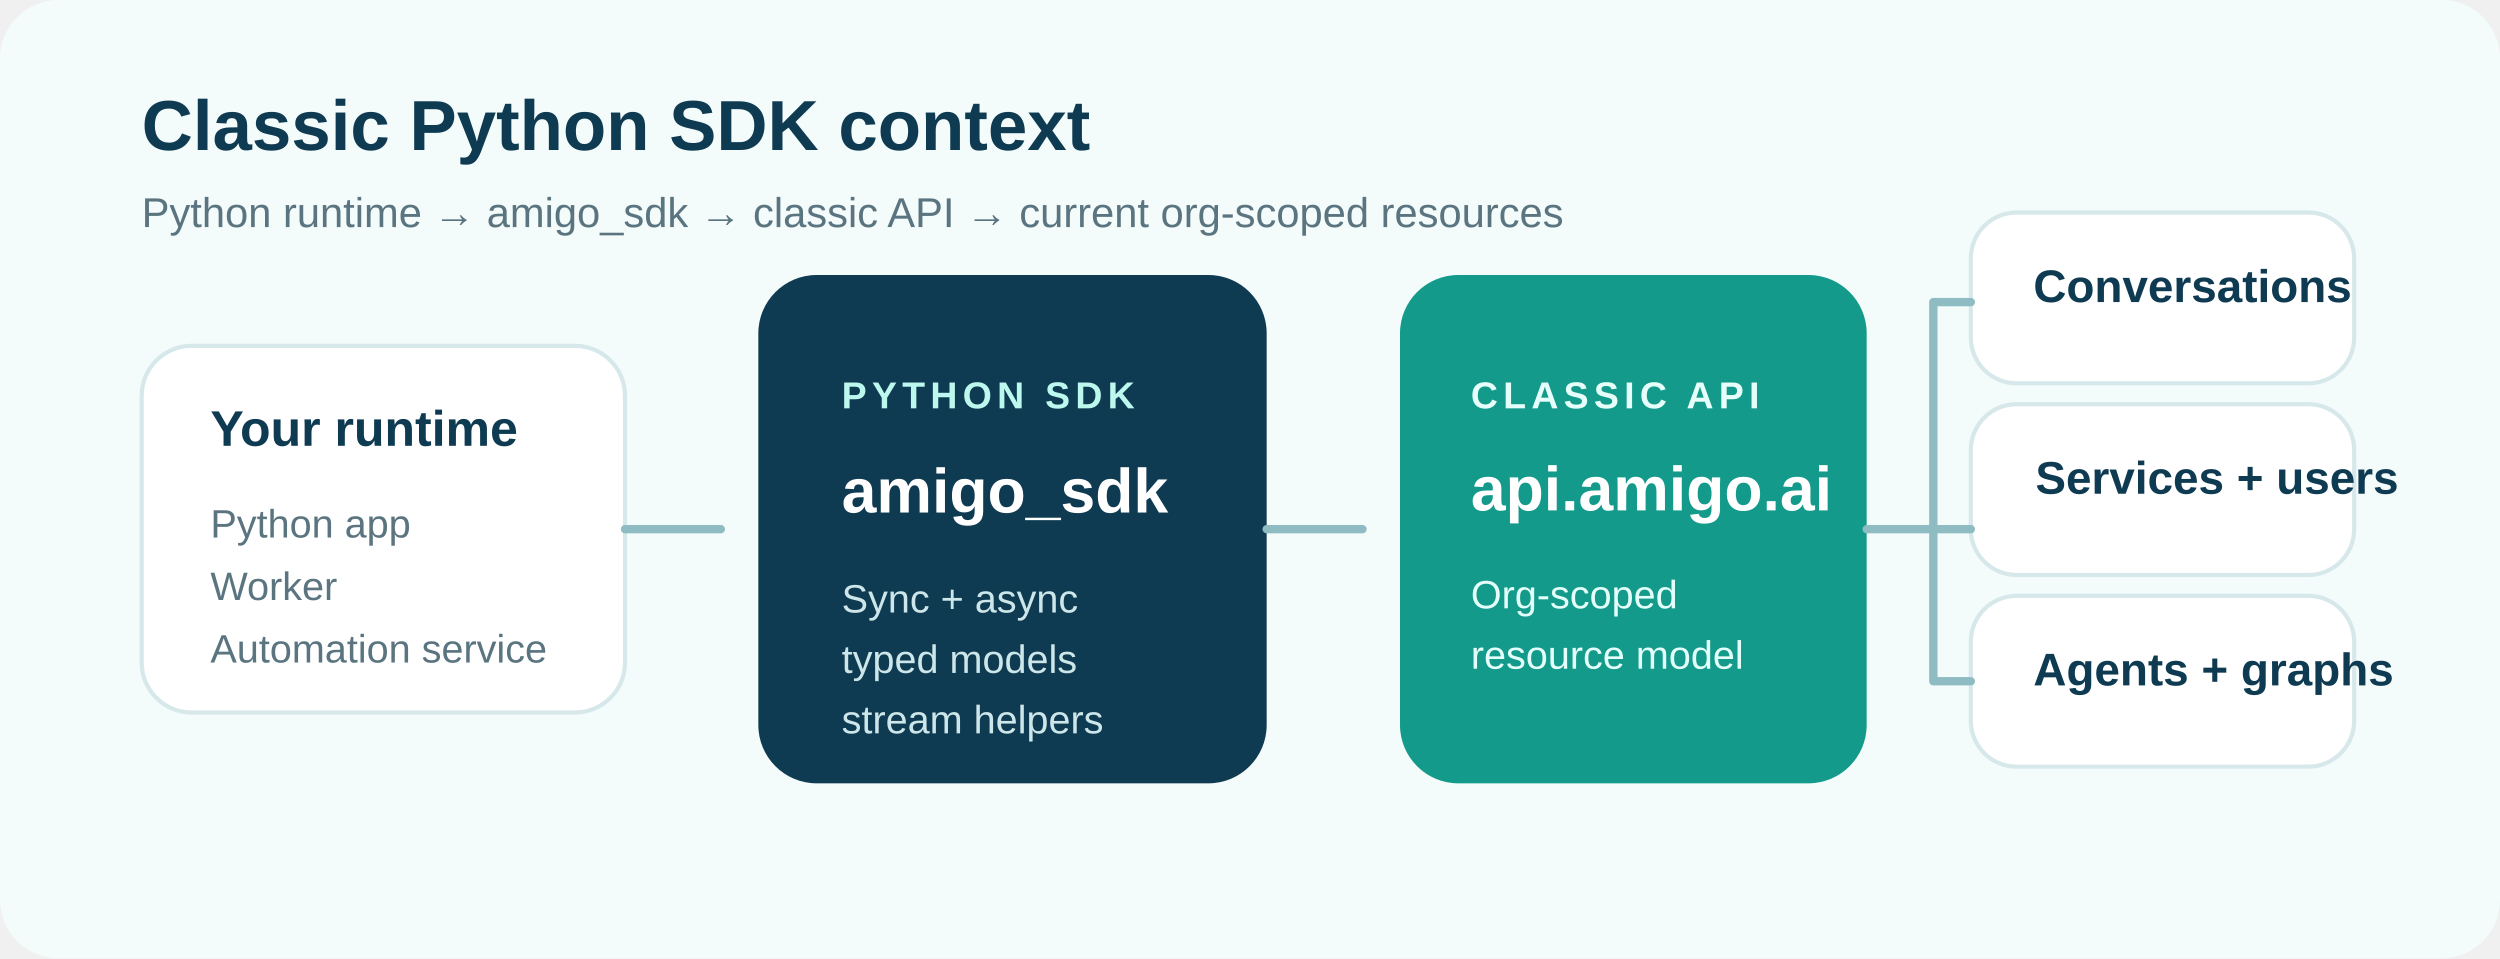
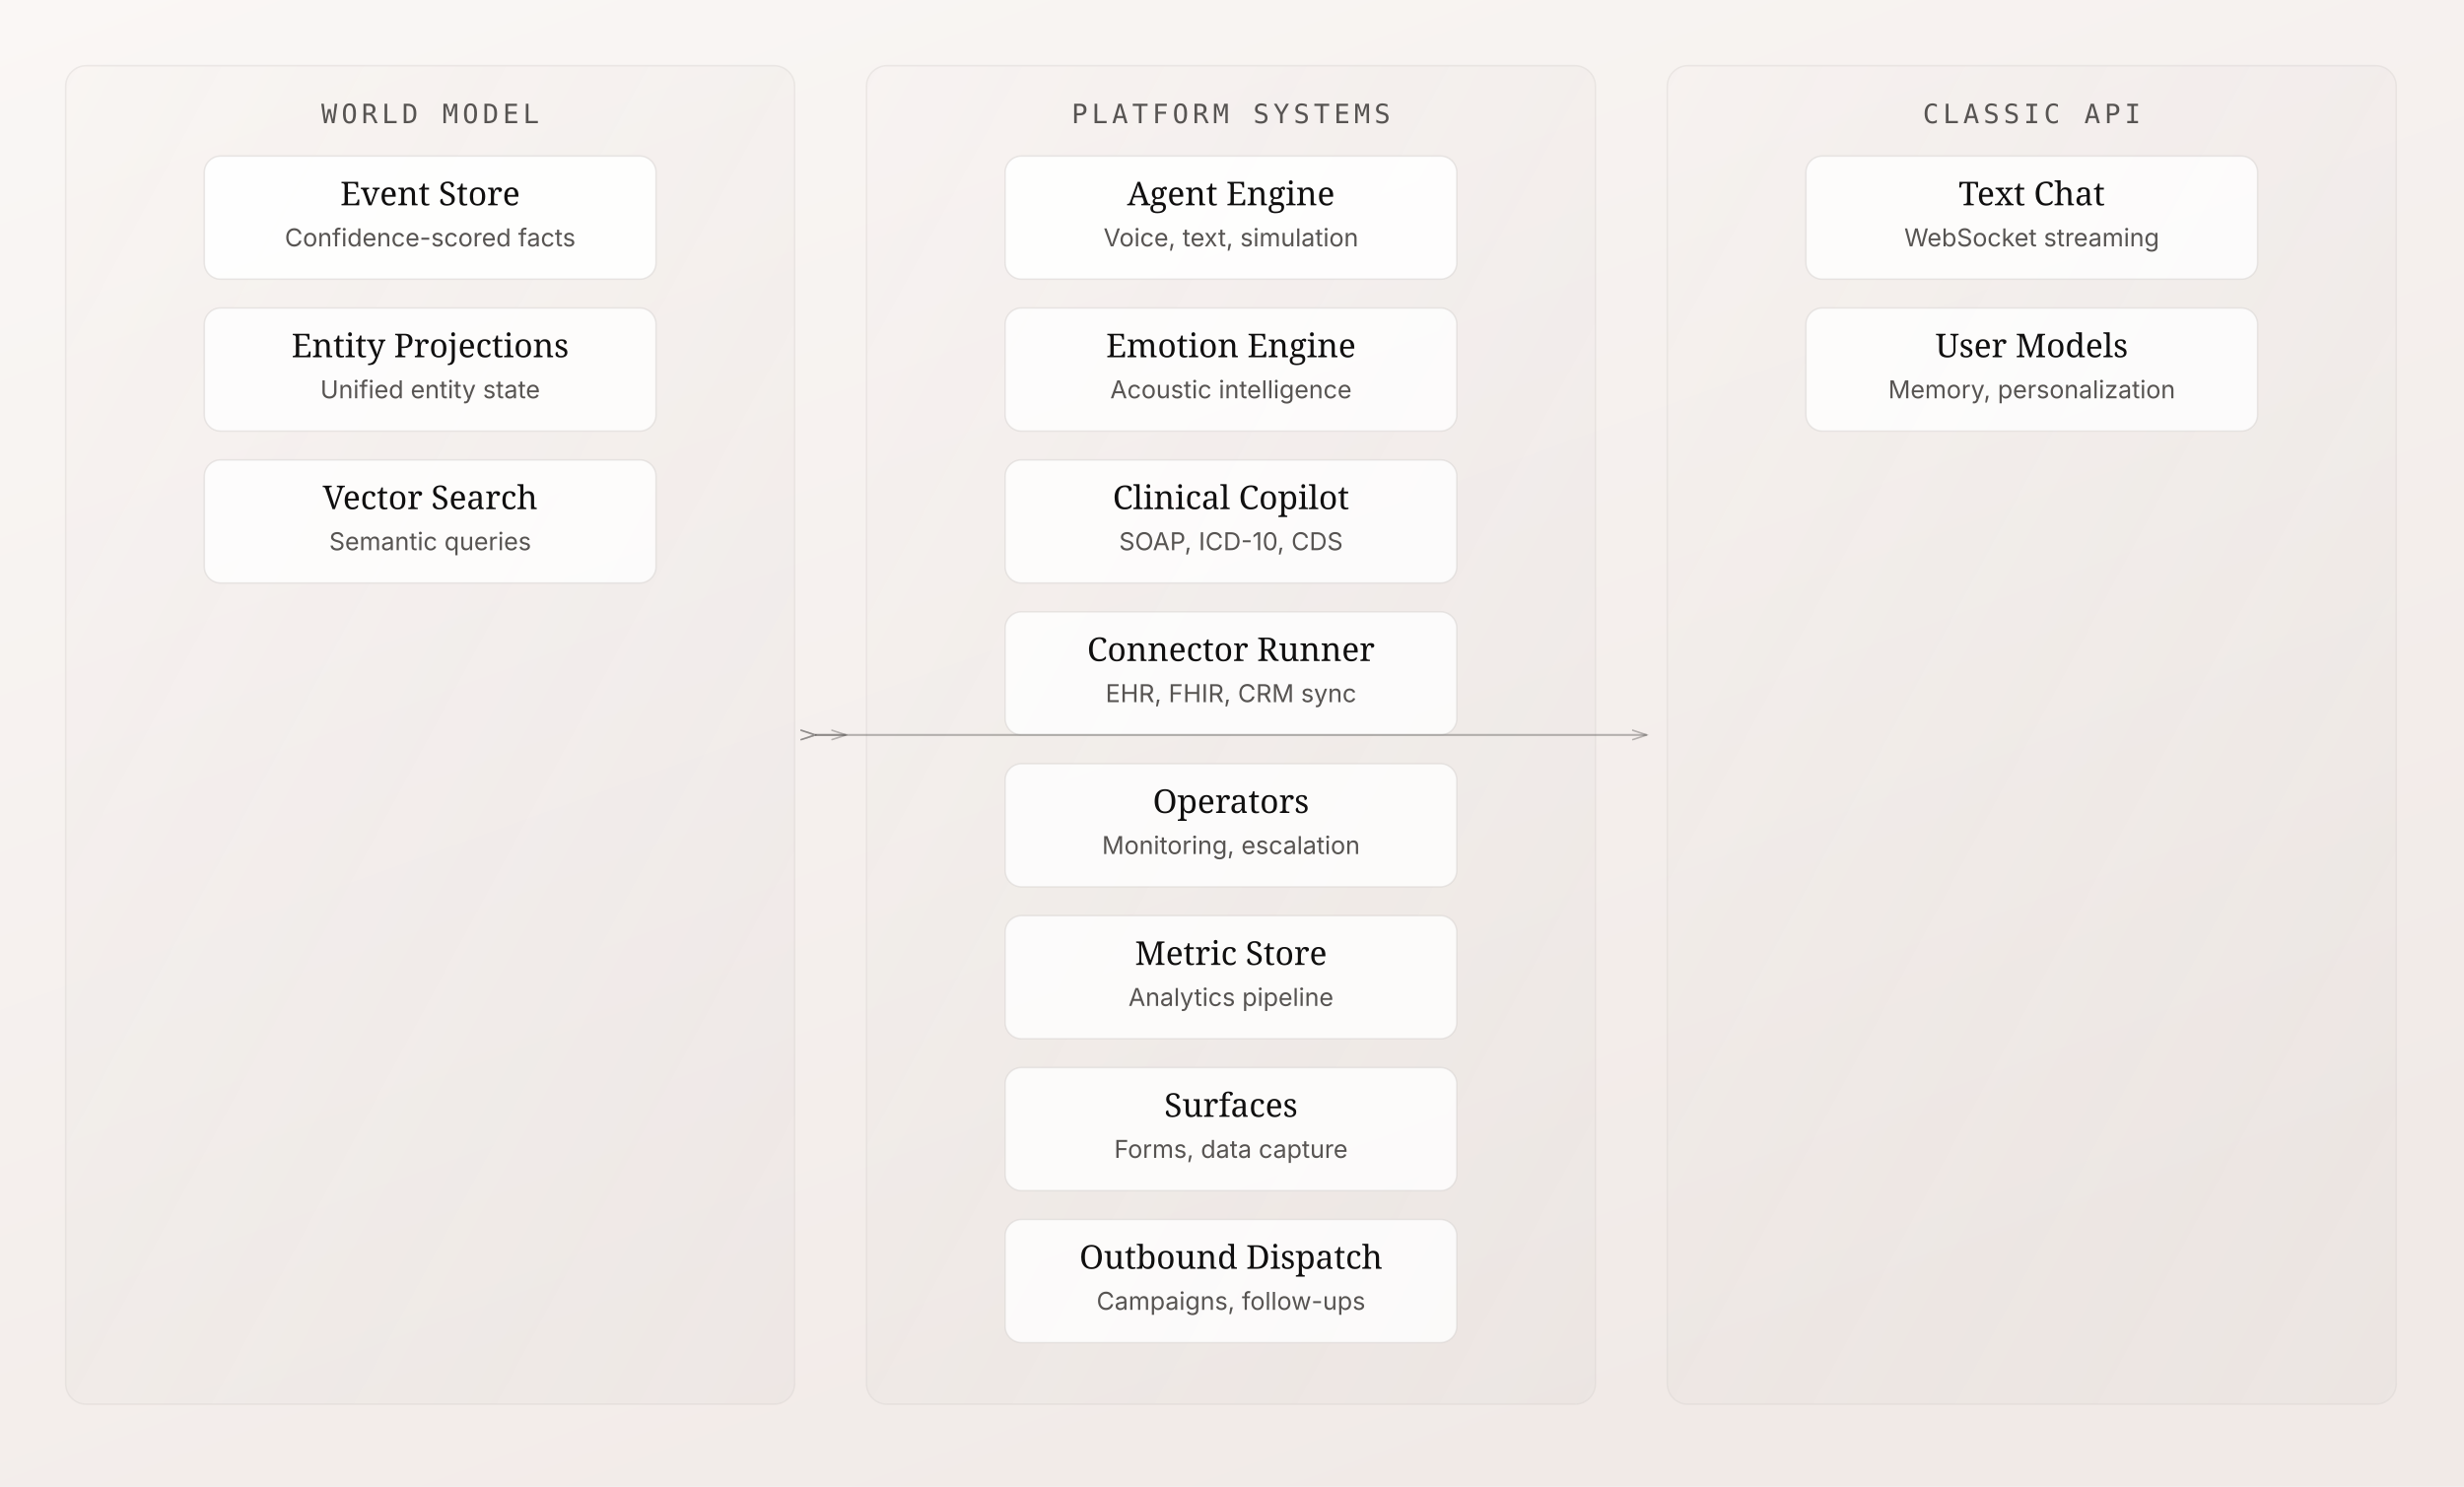
- <svg xmlns="http://www.w3.org/2000/svg" width="1200" height="460" viewBox="0 0 1200 460" fill="none">
-   <rect width="1200" height="460" rx="28" fill="#F3FBFB" />
-   <text x="68" y="72" fill="#0F3B52" font-family="Arial, Helvetica, sans-serif" font-size="34" font-weight="700">Classic Python SDK context</text>
-   <text x="68" y="109" fill="#5A7480" font-family="Arial, Helvetica, sans-serif" font-size="20">Python runtime → amigo_sdk → classic API → current org-scoped resources</text>
-   <rect x="68" y="166" width="232" height="176" rx="24" fill="#FFFFFF" stroke="#D6E8EA" stroke-width="2" />
-   <text x="101" y="214" fill="#0F3B52" font-family="Arial, Helvetica, sans-serif" font-size="24" font-weight="700">Your runtime</text>
-   <text x="101" y="258" fill="#5A7480" font-family="Arial, Helvetica, sans-serif" font-size="19">Python app</text>
-   <text x="101" y="288" fill="#5A7480" font-family="Arial, Helvetica, sans-serif" font-size="19">Worker</text>
-   <text x="101" y="318" fill="#5A7480" font-family="Arial, Helvetica, sans-serif" font-size="19">Automation service</text>
-   <rect x="364" y="132" width="244" height="244" rx="28" fill="#0F3B52" />
-   <text x="404" y="196" fill="#BDF8EE" font-family="Arial, Helvetica, sans-serif" font-size="18" font-weight="700" letter-spacing="0.14em">PYTHON SDK</text>
-   <text x="404" y="246" fill="#FFFFFF" font-family="Arial, Helvetica, sans-serif" font-size="30" font-weight="700">amigo_sdk</text>
-   <text x="404" y="294" fill="#CDE6E9" font-family="Arial, Helvetica, sans-serif" font-size="19">Sync + async</text>
-   <text x="404" y="323" fill="#CDE6E9" font-family="Arial, Helvetica, sans-serif" font-size="19">typed models</text>
-   <text x="404" y="352" fill="#CDE6E9" font-family="Arial, Helvetica, sans-serif" font-size="19">stream helpers</text>
-   <rect x="672" y="132" width="224" height="244" rx="28" fill="#139A8A" />
-   <text x="706" y="196" fill="#E6FFFB" font-family="Arial, Helvetica, sans-serif" font-size="18" font-weight="700" letter-spacing="0.14em">CLASSIC API</text>
-   <text x="706" y="245" fill="#FFFFFF" font-family="Arial, Helvetica, sans-serif" font-size="30" font-weight="700">api.amigo.ai</text>
-   <text x="706" y="292" fill="#E4FFFA" font-family="Arial, Helvetica, sans-serif" font-size="19">Org-scoped</text>
-   <text x="706" y="321" fill="#E4FFFA" font-family="Arial, Helvetica, sans-serif" font-size="19">resource model</text>
-   <rect x="946" y="102" width="184" height="82" rx="22" fill="#FFFFFF" stroke="#D6E8EA" stroke-width="2" />
-   <rect x="946" y="194" width="184" height="82" rx="22" fill="#FFFFFF" stroke="#D6E8EA" stroke-width="2" />
-   <rect x="946" y="286" width="184" height="82" rx="22" fill="#FFFFFF" stroke="#D6E8EA" stroke-width="2" />
-   <text x="976" y="145" fill="#0F3B52" font-family="Arial, Helvetica, sans-serif" font-size="22" font-weight="700">Conversations</text>
-   <text x="977" y="237" fill="#0F3B52" font-family="Arial, Helvetica, sans-serif" font-size="22" font-weight="700">Services + users</text>
-   <text x="976" y="329" fill="#0F3B52" font-family="Arial, Helvetica, sans-serif" font-size="22" font-weight="700">Agents + graphs</text>
-   <path d="M300 254H346" stroke="#8EBCC2" stroke-width="4" stroke-linecap="round" />
-   <path d="M608 254H654" stroke="#8EBCC2" stroke-width="4" stroke-linecap="round" />
-   <path d="M896 254H928" stroke="#8EBCC2" stroke-width="4" stroke-linecap="round" />
-   <path d="M928 254V145H946" stroke="#8EBCC2" stroke-width="4" stroke-linecap="round" stroke-linejoin="round" />
-   <path d="M928 254H946" stroke="#8EBCC2" stroke-width="4" stroke-linecap="round" />
-   <path d="M928 254V327H946" stroke="#8EBCC2" stroke-width="4" stroke-linecap="round" stroke-linejoin="round" />
+ <svg xmlns="http://www.w3.org/2000/svg" width="1200" height="724" viewBox="0 0 1200 724">
+   <defs>
+     <marker id="arrow" viewBox="0 0 10 7" refX="9" refY="3.5" markerWidth="8" markerHeight="6" orient="auto-start-reverse">
+       <path d="M 0 0.5 L 9 3.5 L 0 6.5" fill="none" stroke="#575452" stroke-width="1" opacity="0.4" />
+     </marker>
+     <marker id="arrowRev" viewBox="0 0 10 7" refX="1" refY="3.5" markerWidth="8" markerHeight="6" orient="auto-start-reverse">
+       <path d="M 10 0.5 L 1 3.5 L 10 6.5" fill="none" stroke="#575452" stroke-width="1" opacity="0.4" />
+     </marker>
+     <linearGradient id="bgGrad" x1="0" y1="0" x2="0.6" y2="1">
+       <stop offset="0%" stop-color="#FAF7F5" />
+       <stop offset="100%" stop-color="#F1EAE7" />
+     </linearGradient>
+     <linearGradient id="containerFill" x1="0" y1="0" x2="0.5" y2="1">
+       <stop offset="0%" stop-color="#F1EAE7" stop-opacity="0.06" />
+       <stop offset="100%" stop-color="#B3AEAC" stop-opacity="0.04" />
+     </linearGradient>
+     <linearGradient id="cardFill" x1="0" y1="0" x2="1" y2="1">
+       <stop offset="0%" stop-color="#F1EAE7" stop-opacity="0.12" />
+       <stop offset="100%" stop-color="#B3AEAC" stop-opacity="0.08" />
+     </linearGradient>
+     <linearGradient id="strokeGrad" x1="0" y1="0" x2="1" y2="1">
+       <stop offset="0%" stop-color="white" stop-opacity="0.1" />
+       <stop offset="100%" stop-color="#999999" stop-opacity="0.04" />
+     </linearGradient>
+     <linearGradient id="strokeGradSubtle" x1="0" y1="0" x2="1" y2="1">
+       <stop offset="0%" stop-color="white" stop-opacity="0.08" />
+       <stop offset="100%" stop-color="#999999" stop-opacity="0.03" />
+     </linearGradient>
+   </defs>
+   <rect width="1200" height="724" fill="url(#bgGrad)" />
+   <rect x="32" y="32" width="355" height="652" rx="10" fill="url(#cardFill)" stroke="#D7D2D0" stroke-opacity="0.4" stroke-width="0.75" />
+   <text x="209.5" y="60" text-anchor="middle" fill="#575452" font-family="'Diatype Mono', 'SF Mono', 'Fira Code', monospace" font-size="13" font-weight="500" letter-spacing="2">WORLD MODEL</text>
+   <rect x="99.5" y="76" width="220" height="60" rx="8" fill="white" fill-opacity="0.9" stroke="#D7D2D0" stroke-opacity="0.5" stroke-width="0.75" />
+   <text x="209.5" y="100" text-anchor="middle" fill="#100F0F" font-family="'Flecha S', Georgia, serif" font-size="16" font-weight="400">Event Store</text>
+   <text x="209.5" y="120" text-anchor="middle" fill="#575452" font-family="Inter, -apple-system, system-ui, sans-serif" font-size="12">Confidence-scored facts</text>
+   <rect x="99.5" y="150" width="220" height="60" rx="8" fill="white" fill-opacity="0.8" stroke="#D7D2D0" stroke-opacity="0.5" stroke-width="0.75" />
+   <text x="209.5" y="174" text-anchor="middle" fill="#100F0F" font-family="'Flecha S', Georgia, serif" font-size="16" font-weight="400">Entity Projections</text>
+   <text x="209.5" y="194" text-anchor="middle" fill="#575452" font-family="Inter, -apple-system, system-ui, sans-serif" font-size="12">Unified entity state</text>
+   <rect x="99.5" y="224" width="220" height="60" rx="8" fill="white" fill-opacity="0.8" stroke="#D7D2D0" stroke-opacity="0.5" stroke-width="0.75" />
+   <text x="209.5" y="248" text-anchor="middle" fill="#100F0F" font-family="'Flecha S', Georgia, serif" font-size="16" font-weight="400">Vector Search</text>
+   <text x="209.5" y="268" text-anchor="middle" fill="#575452" font-family="Inter, -apple-system, system-ui, sans-serif" font-size="12">Semantic queries</text>
+   <rect x="422" y="32" width="355" height="652" rx="10" fill="url(#cardFill)" stroke="#D7D2D0" stroke-opacity="0.4" stroke-width="0.75" />
+   <text x="599.5" y="60" text-anchor="middle" fill="#575452" font-family="'Diatype Mono', 'SF Mono', 'Fira Code', monospace" font-size="13" font-weight="500" letter-spacing="2">PLATFORM SYSTEMS</text>
+   <rect x="489.5" y="76" width="220" height="60" rx="8" fill="white" fill-opacity="0.9" stroke="#D7D2D0" stroke-opacity="0.5" stroke-width="0.75" />
+   <text x="599.5" y="100" text-anchor="middle" fill="#100F0F" font-family="'Flecha S', Georgia, serif" font-size="16" font-weight="400">Agent Engine</text>
+   <text x="599.5" y="120" text-anchor="middle" fill="#575452" font-family="Inter, -apple-system, system-ui, sans-serif" font-size="12">Voice, text, simulation</text>
+   <rect x="489.5" y="150" width="220" height="60" rx="8" fill="white" fill-opacity="0.8" stroke="#D7D2D0" stroke-opacity="0.5" stroke-width="0.75" />
+   <text x="599.5" y="174" text-anchor="middle" fill="#100F0F" font-family="'Flecha S', Georgia, serif" font-size="16" font-weight="400">Emotion Engine</text>
+   <text x="599.5" y="194" text-anchor="middle" fill="#575452" font-family="Inter, -apple-system, system-ui, sans-serif" font-size="12">Acoustic intelligence</text>
+   <rect x="489.5" y="224" width="220" height="60" rx="8" fill="white" fill-opacity="0.8" stroke="#D7D2D0" stroke-opacity="0.5" stroke-width="0.75" />
+   <text x="599.5" y="248" text-anchor="middle" fill="#100F0F" font-family="'Flecha S', Georgia, serif" font-size="16" font-weight="400">Clinical Copilot</text>
+   <text x="599.5" y="268" text-anchor="middle" fill="#575452" font-family="Inter, -apple-system, system-ui, sans-serif" font-size="12">SOAP, ICD-10, CDS</text>
+   <rect x="489.5" y="298" width="220" height="60" rx="8" fill="white" fill-opacity="0.8" stroke="#D7D2D0" stroke-opacity="0.5" stroke-width="0.75" />
+   <text x="599.5" y="322" text-anchor="middle" fill="#100F0F" font-family="'Flecha S', Georgia, serif" font-size="16" font-weight="400">Connector Runner</text>
+   <text x="599.5" y="342" text-anchor="middle" fill="#575452" font-family="Inter, -apple-system, system-ui, sans-serif" font-size="12">EHR, FHIR, CRM sync</text>
+   <rect x="489.5" y="372" width="220" height="60" rx="8" fill="white" fill-opacity="0.8" stroke="#D7D2D0" stroke-opacity="0.5" stroke-width="0.75" />
+   <text x="599.5" y="396" text-anchor="middle" fill="#100F0F" font-family="'Flecha S', Georgia, serif" font-size="16" font-weight="400">Operators</text>
+   <text x="599.5" y="416" text-anchor="middle" fill="#575452" font-family="Inter, -apple-system, system-ui, sans-serif" font-size="12">Monitoring, escalation</text>
+   <rect x="489.5" y="446" width="220" height="60" rx="8" fill="white" fill-opacity="0.8" stroke="#D7D2D0" stroke-opacity="0.5" stroke-width="0.75" />
+   <text x="599.5" y="470" text-anchor="middle" fill="#100F0F" font-family="'Flecha S', Georgia, serif" font-size="16" font-weight="400">Metric Store</text>
+   <text x="599.5" y="490" text-anchor="middle" fill="#575452" font-family="Inter, -apple-system, system-ui, sans-serif" font-size="12">Analytics pipeline</text>
+   <rect x="489.5" y="520" width="220" height="60" rx="8" fill="white" fill-opacity="0.8" stroke="#D7D2D0" stroke-opacity="0.5" stroke-width="0.75" />
+   <text x="599.5" y="544" text-anchor="middle" fill="#100F0F" font-family="'Flecha S', Georgia, serif" font-size="16" font-weight="400">Surfaces</text>
+   <text x="599.5" y="564" text-anchor="middle" fill="#575452" font-family="Inter, -apple-system, system-ui, sans-serif" font-size="12">Forms, data capture</text>
+   <rect x="489.5" y="594" width="220" height="60" rx="8" fill="white" fill-opacity="0.8" stroke="#D7D2D0" stroke-opacity="0.5" stroke-width="0.75" />
+   <text x="599.5" y="618" text-anchor="middle" fill="#100F0F" font-family="'Flecha S', Georgia, serif" font-size="16" font-weight="400">Outbound Dispatch</text>
+   <text x="599.5" y="638" text-anchor="middle" fill="#575452" font-family="Inter, -apple-system, system-ui, sans-serif" font-size="12">Campaigns, follow-ups</text>
+   <rect x="812" y="32" width="355" height="652" rx="10" fill="url(#cardFill)" stroke="#D7D2D0" stroke-opacity="0.4" stroke-width="0.75" />
+   <text x="989.5" y="60" text-anchor="middle" fill="#575452" font-family="'Diatype Mono', 'SF Mono', 'Fira Code', monospace" font-size="13" font-weight="500" letter-spacing="2">CLASSIC API</text>
+   <rect x="879.5" y="76" width="220" height="60" rx="8" fill="white" fill-opacity="0.8" stroke="#D7D2D0" stroke-opacity="0.5" stroke-width="0.75" />
+   <text x="989.5" y="100" text-anchor="middle" fill="#100F0F" font-family="'Flecha S', Georgia, serif" font-size="16" font-weight="400">Text Chat</text>
+   <text x="989.5" y="120" text-anchor="middle" fill="#575452" font-family="Inter, -apple-system, system-ui, sans-serif" font-size="12">WebSocket streaming</text>
+   <rect x="879.5" y="150" width="220" height="60" rx="8" fill="white" fill-opacity="0.8" stroke="#D7D2D0" stroke-opacity="0.5" stroke-width="0.75" />
+   <text x="989.5" y="174" text-anchor="middle" fill="#100F0F" font-family="'Flecha S', Georgia, serif" font-size="16" font-weight="400">User Models</text>
+   <text x="989.5" y="194" text-anchor="middle" fill="#575452" font-family="Inter, -apple-system, system-ui, sans-serif" font-size="12">Memory, personalization</text>
+   <line x1="397" y1="358" x2="412" y2="358" stroke="#575452" stroke-width="1" stroke-opacity="0.4" marker-end="url(#arrow)" marker-start="url(#arrowRev)" />
+   <line x1="397" y1="358" x2="802" y2="358" stroke="#575452" stroke-width="1" stroke-opacity="0.4" marker-end="url(#arrow)" marker-start="url(#arrowRev)" />
</svg>
